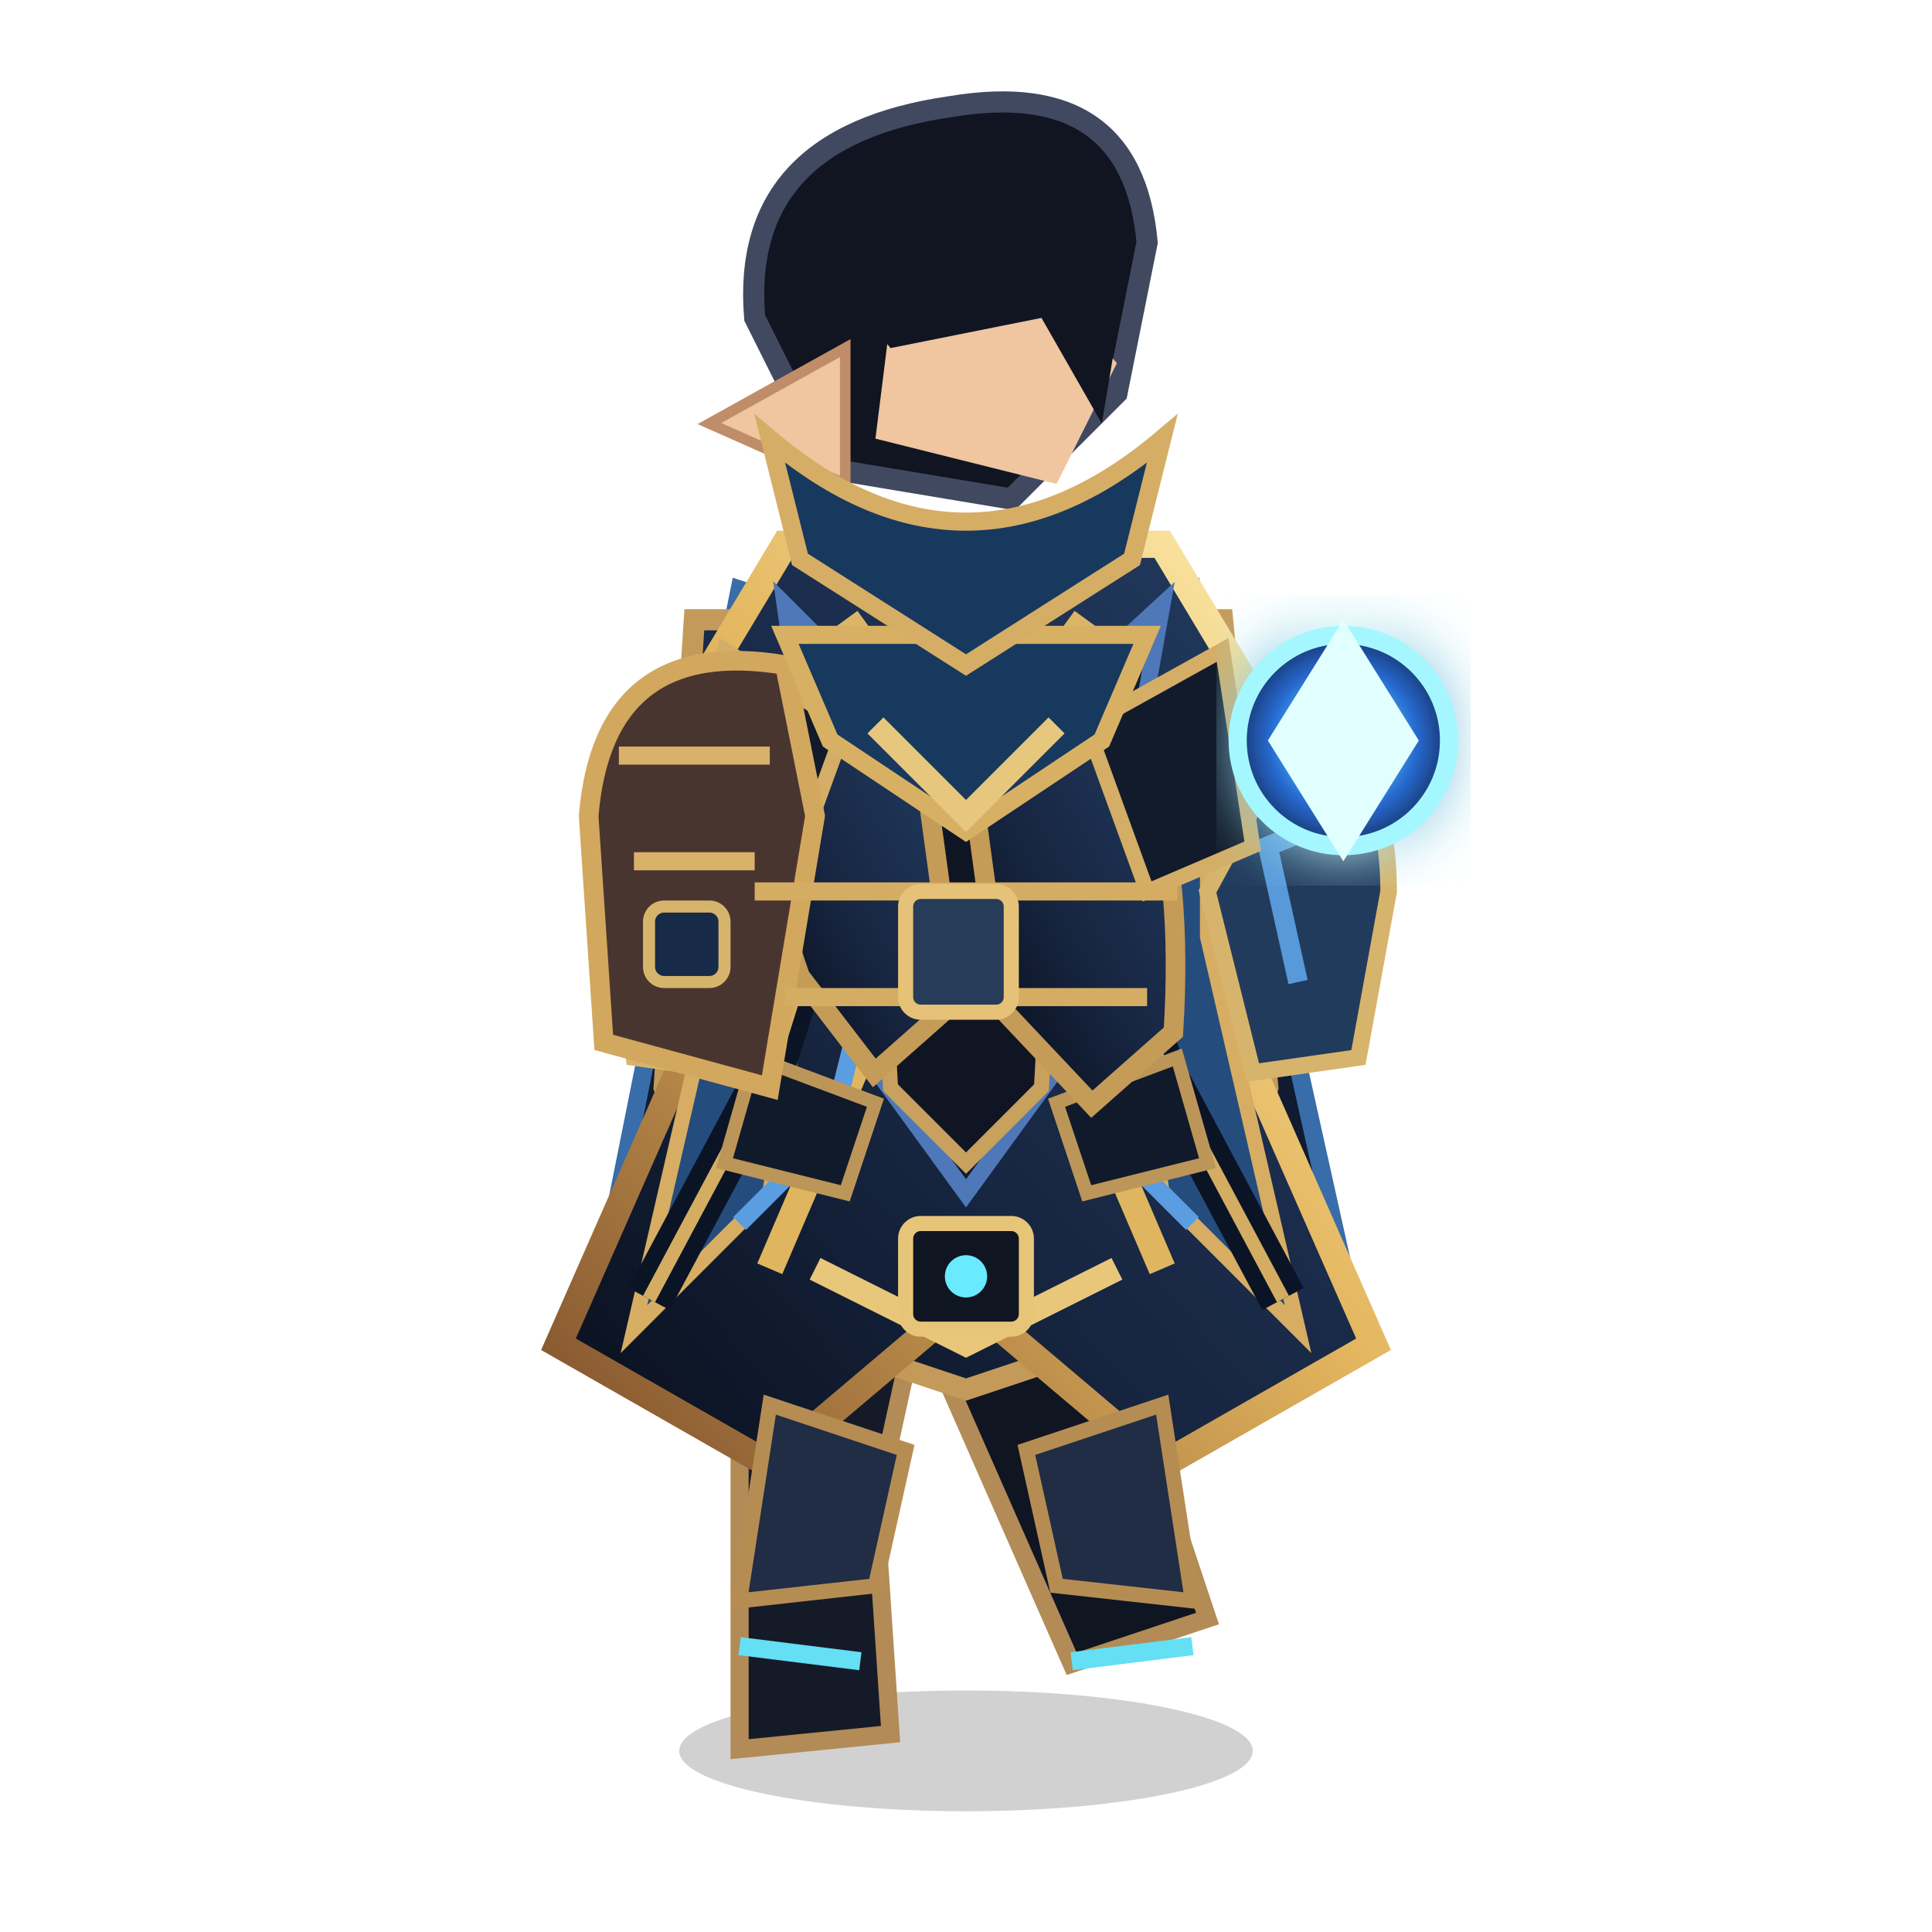
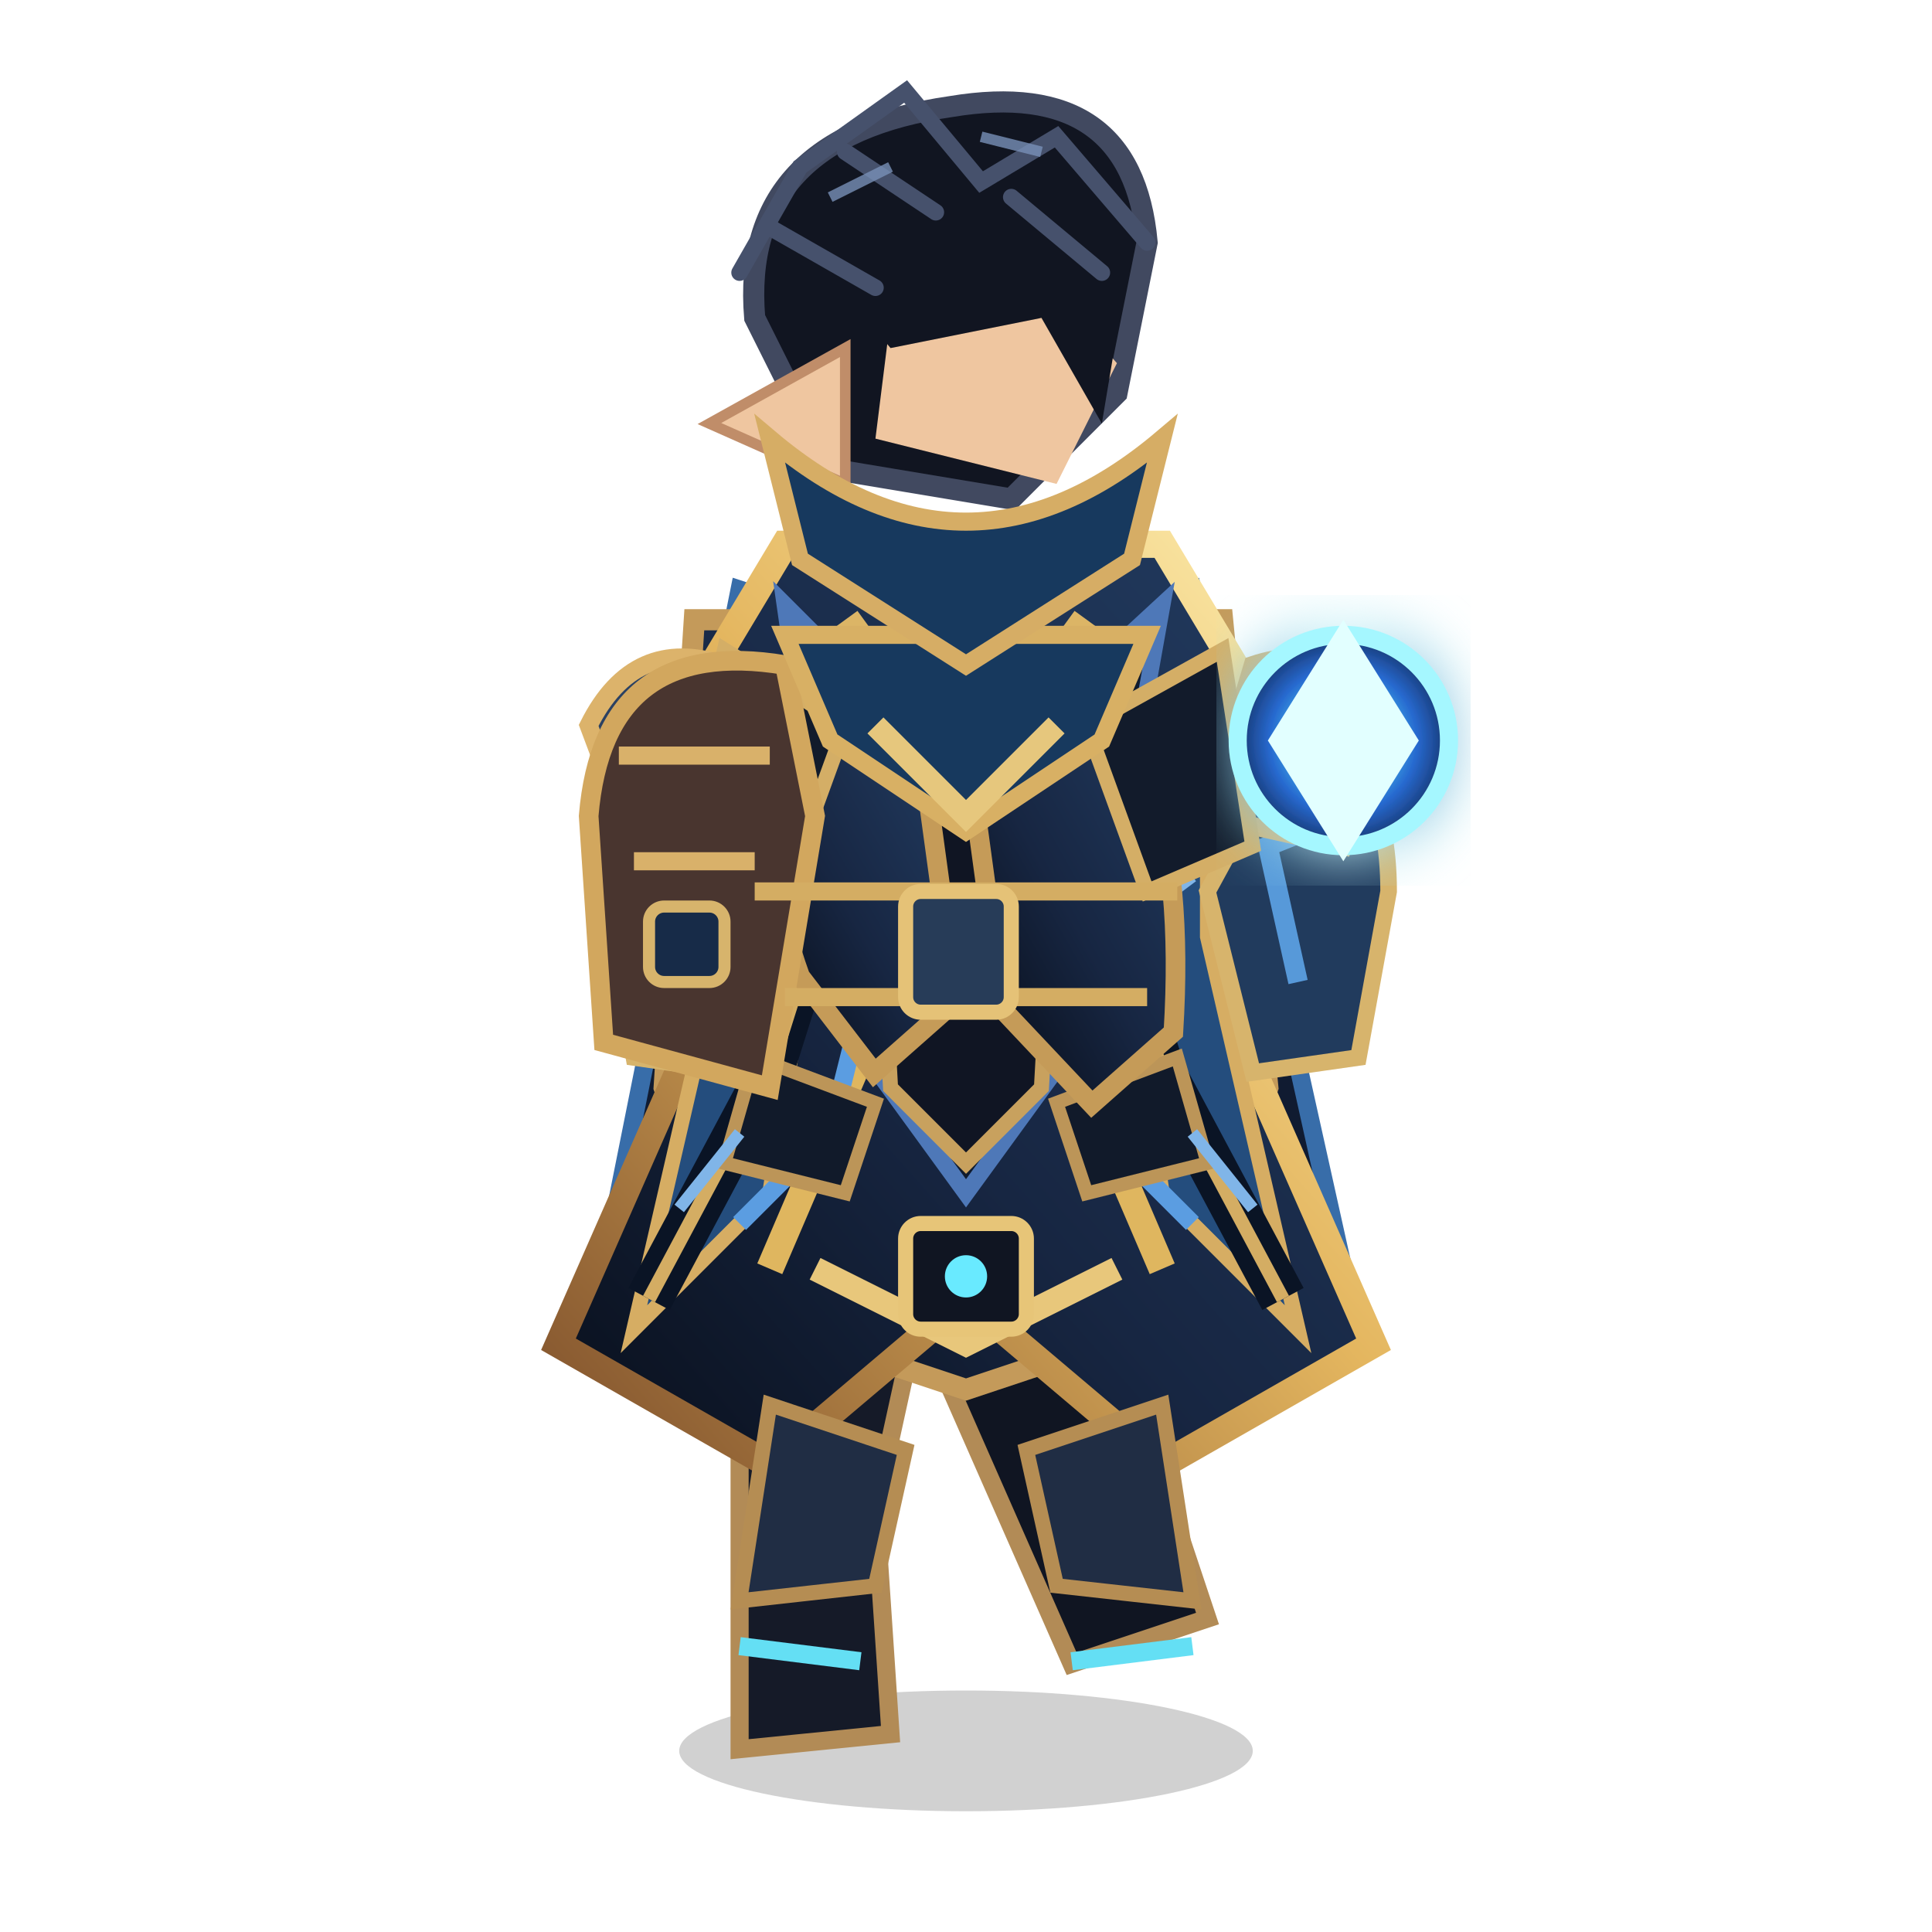
<svg xmlns="http://www.w3.org/2000/svg" width="128" height="128" viewBox="0 0 128 128" role="img" aria-label="Researcher right walk frame 7">
  <defs>
    <linearGradient id="coat" x1="0" y1="0" x2="1" y2="1">
      <stop offset="0" stop-color="#223c61" />
      <stop offset=".58" stop-color="#172642" />
      <stop offset="1" stop-color="#090f1b" />
    </linearGradient>
    <linearGradient id="gold" x1="0" y1="0" x2="1" y2="1">
      <stop stop-color="#fff0b2" />
      <stop offset=".45" stop-color="#e4b65f" />
      <stop offset="1" stop-color="#80512c" />
    </linearGradient>
    <radialGradient id="orb">
      <stop stop-color="#f0ffff" />
      <stop offset=".25" stop-color="#55e9ff" />
      <stop offset=".7" stop-color="#2769cf" />
      <stop offset="1" stop-color="#18366e" />
    </radialGradient>
    <linearGradient id="skin" x1="0" y1="0" x2="1" y2="1">
      <stop stop-color="#ffe0bd" />
      <stop offset="1" stop-color="#efc6a0" />
    </linearGradient>
    <filter id="glow">
      <feGaussianBlur stdDeviation="2.1" result="b" />
      <feMerge>
        <feMergeNode in="b" />
        <feMergeNode in="SourceGraphic" />
      </feMerge>
    </filter>
  </defs>
  <ellipse cx="64" cy="116" rx="19" ry="4" fill="#000" opacity=".18" />
  <g transform="translate(128 0) scale(-1 1)">
    <g transform="translate(0 1.06066)">
      <path d="M49 38 Q64 43 79 38 L88 83 Q79 89.586 74 92 L64 84 L54 92 Q43 92.414 39 83 Z" fill="#101b31" stroke="#386da9" stroke-width="1.2" />
      <path d="M44 81 L54 87 L64 80 L74 87 L84 81" fill="none" stroke="#b58a4d" stroke-width="1" />
      <path d="M55 74 L53 91.172 L48 106.172 L57 109.172 L65 91 L66 75 Z" fill="#101522" stroke="#b28b56" stroke-width="1.2" />
      <path d="M65 76 L70 98.828 L69 113.828 L79 114.828 L79 94 L74 74 Z" fill="#151a28" stroke="#b28b56" stroke-width="1.2" />
      <path d="M47 40 L82 40 L84 71 L79 86 L64 91 L49 86 L44 71 Z" fill="url(#coat)" stroke="#c49a5a" stroke-width="1.4" />
      <path d="M51 35 L76 35 L82 45 L80 63 L91 88 L77 96 L64 85 L51 96 L37 88 L48 63 L45 45 Z" fill="url(#coat)" stroke="url(#gold)" stroke-width="1.8" />
      <path d="M51 39 L64 51 L76 39 L72 67 L64 78 L56 67 Z" fill="#101b2d" stroke="#4e78b8" stroke-width="1.1" />
      <path d="M48 49 L55 52 L51 78 L42 87 L48 61 Z M78 49 L73 52 L77 78 L86 87 L80 61 Z" fill="#244d7d" stroke="#d6ad63" stroke-width="1" />
      <path d="M56 40 L64 51 L72 40" fill="none" stroke="#dcb566" stroke-width="2" />
      <path d="M58 53 L70 53 L69 71 L64 76 L59 71 Z" fill="#101523" stroke="#c8a15e" stroke-width="1" />
      <path d="M53 46 L57 69 L51 83 M75 46 L71 69 L77 83" fill="none" stroke="#dfb65f" stroke-width="1.8" />
      <path d="M47 53 L81 53" stroke="#a47b47" stroke-width="1.3" />
      <path d="M47 44 L57 51 L51 70 L43 85 M81 44 L71 51 L77 70 L85 85" fill="none" stroke="#0a1425" stroke-width="3.1" />
      <path d="M47 44 L57 51 L51 70 L43 85 M81 44 L71 51 L77 70 L85 85" fill="none" stroke="#d4ad63" stroke-width=".9" />
      <path d="M54 54 L59 58 L55 74 L49 80 M74 54 L69 58 L73 74 L79 80" fill="none" stroke="#5b9de1" stroke-width="1.2" />
      <path d="M54 83 L64 88 L74 83" fill="none" stroke="#e8c77b" stroke-width="1.6" />
      <rect x="60" y="80" width="8" height="7" rx="1" fill="#101522" stroke="#e7c578" stroke-width="1" />
      <circle cx="64" cy="83.5" r="1.4" fill="#69eaff" />
      <path d="M42 47 Q36 49 36 58 L38 69 L45 70 L48 58 Z" fill="#213b5d" stroke="#d7b46c" stroke-width="1.1" />
      <path d="M39 53 L44 55 L42 64" fill="none" stroke="#5799d9" stroke-width="1.3" />
      <path d="M81 47 Q88 49 88 58 L86 69 L79 70 L76 58 Z" fill="#172944" stroke="#d7b46c" stroke-width="1.1" />
      <path d="M80 54 L85 56 L83 64" fill="none" stroke="#5799d9" stroke-width="1.3" />
      <path d="M50 69 L58 72 L56 78 L48 76 Z M70 72 L78 69 L80 76 L72 78 Z" fill="#111a2a" stroke="#bc9558" stroke-width=".9" />
      <path d="M51 92 L60 95 L58 104 L49 105 Z M68 95 L77 92 L79 105 L70 104 Z" fill="#202d44" stroke="#b58d53" stroke-width="1" />
      <path d="M49 108 L57 109 M71 109 L79 108" stroke="#64dff4" stroke-width="1.2" />
+       <path d="M45 43 Q39 41 36 47 L39 55 L48 53 Z M80 43 Q86 41 89 47 L86 55 L77 53 Z" fill="#2b4162" stroke="#dcb36b" stroke-width="1.2" />
+       <path d="M39 47 L44 46 L46 50 L41 52 Z M81 46 L86 47 L84 52 L79 50 Z" fill="#101b2e" stroke="#5688bd" stroke-width=".8" />
+       <circle cx="42" cy="47" r="1.1" fill="#f4d38d" />
+       <circle cx="84" cy="47" r="1.1" fill="#f4d38d" />
+       <path d="M49 57 L53 60 M79 57 L75 60 M49 74 L45 79 M79 74 L83 79" stroke="#80b5e8" stroke-width=".8" />
      <g transform="rotate(7.778175 64 48)">
        <path d="M58 42 Q49 49 53 69 L59 73 L64 66 L64 49 Z" fill="url(#coat)" stroke="#c59b58" stroke-width="1.3" />
        <path d="M70 43 Q80 48 77 62 L73 69 L67 65 L67 50 Z" fill="url(#coat)" stroke="#c59b58" stroke-width="1.3" />
      </g>
      <path d="M47 42 L56 47 L52 58 L45 55 Z M80 42 L72 47 L76 58 L83 55 Z" fill="#121b2b" stroke="#d4ae66" stroke-width="1" />
      <path d="M76 43 Q88 41 89 53 L88 68 L77 71 L74 53 Z" fill="#49352f" stroke="#d2a75e" stroke-width="1.3" />
      <path d="M77 49 L87 49 M78 56 L86 56" stroke="#d9b16a" stroke-width="1.2" />
      <rect x="80" y="59" width="5" height="5" rx="1" fill="#172b48" stroke="#d7b46c" stroke-width=".8" />
      <path d="M52 41 L76 41 L73 48 L64 54 L55 48 Z" fill="#17395e" stroke="#d8b064" stroke-width="1.2" />
      <path d="M58 47 L64 53 L70 47" fill="none" stroke="#e6c77d" stroke-width="1.5" />
      <path d="M50 58 L78 58 M52 65 L76 65" stroke="#d4ad63" stroke-width="1.2" />
      <rect x="61" y="58" width="7" height="8" rx="1" fill="#273c58" stroke="#e5c277" stroke-width="1" />
      <path d="M52 15 Q53 4 65 6 Q79 8 78 20 L73 30 L61 32 L54 25 Z" fill="#111521" stroke="#414960" stroke-width="1.4" />
      <path d="M72 22 L81 27 L72 31 Z" fill="#efc6a0" stroke="#c08d69" stroke-width=".7" />
      <path d="M54 23 Q60 16 69 20 L70 28 L58 31 Z" fill="#efc6a0" />
      <path d="M53 15 Q63 5 74 16 L69 22 L59 20 L55 27 Z" fill="#111521" />
+       <path d="M52 15 L58 8 L63 11 L68 5 L75 10 L79 17 M55 17 L61 12 M66 13 L72 9 M70 18 L77 14" fill="none" stroke="#46516c" stroke-width="1.1" stroke-linecap="round" />
+       <path d="M59 9 L63 8 M69 10 L73 12" fill="none" stroke="#7890b7" stroke-width=".7" opacity=".8" />
      <path d="M51 28 Q64 39 77 28 L75 36 L64 43 L53 36 Z" fill="#17395e" stroke="#d6ad65" stroke-width="1.2" />
      <g filter="url(#glow)">
        <circle cx="39" cy="48" r="7" fill="url(#orb)" stroke="#a5f7ff" stroke-width="1.2" />
        <path d="M34 48 L39 40 L44 48 L39 56 Z" fill="#e2ffff" />
      </g>
    </g>
  </g>
</svg>
